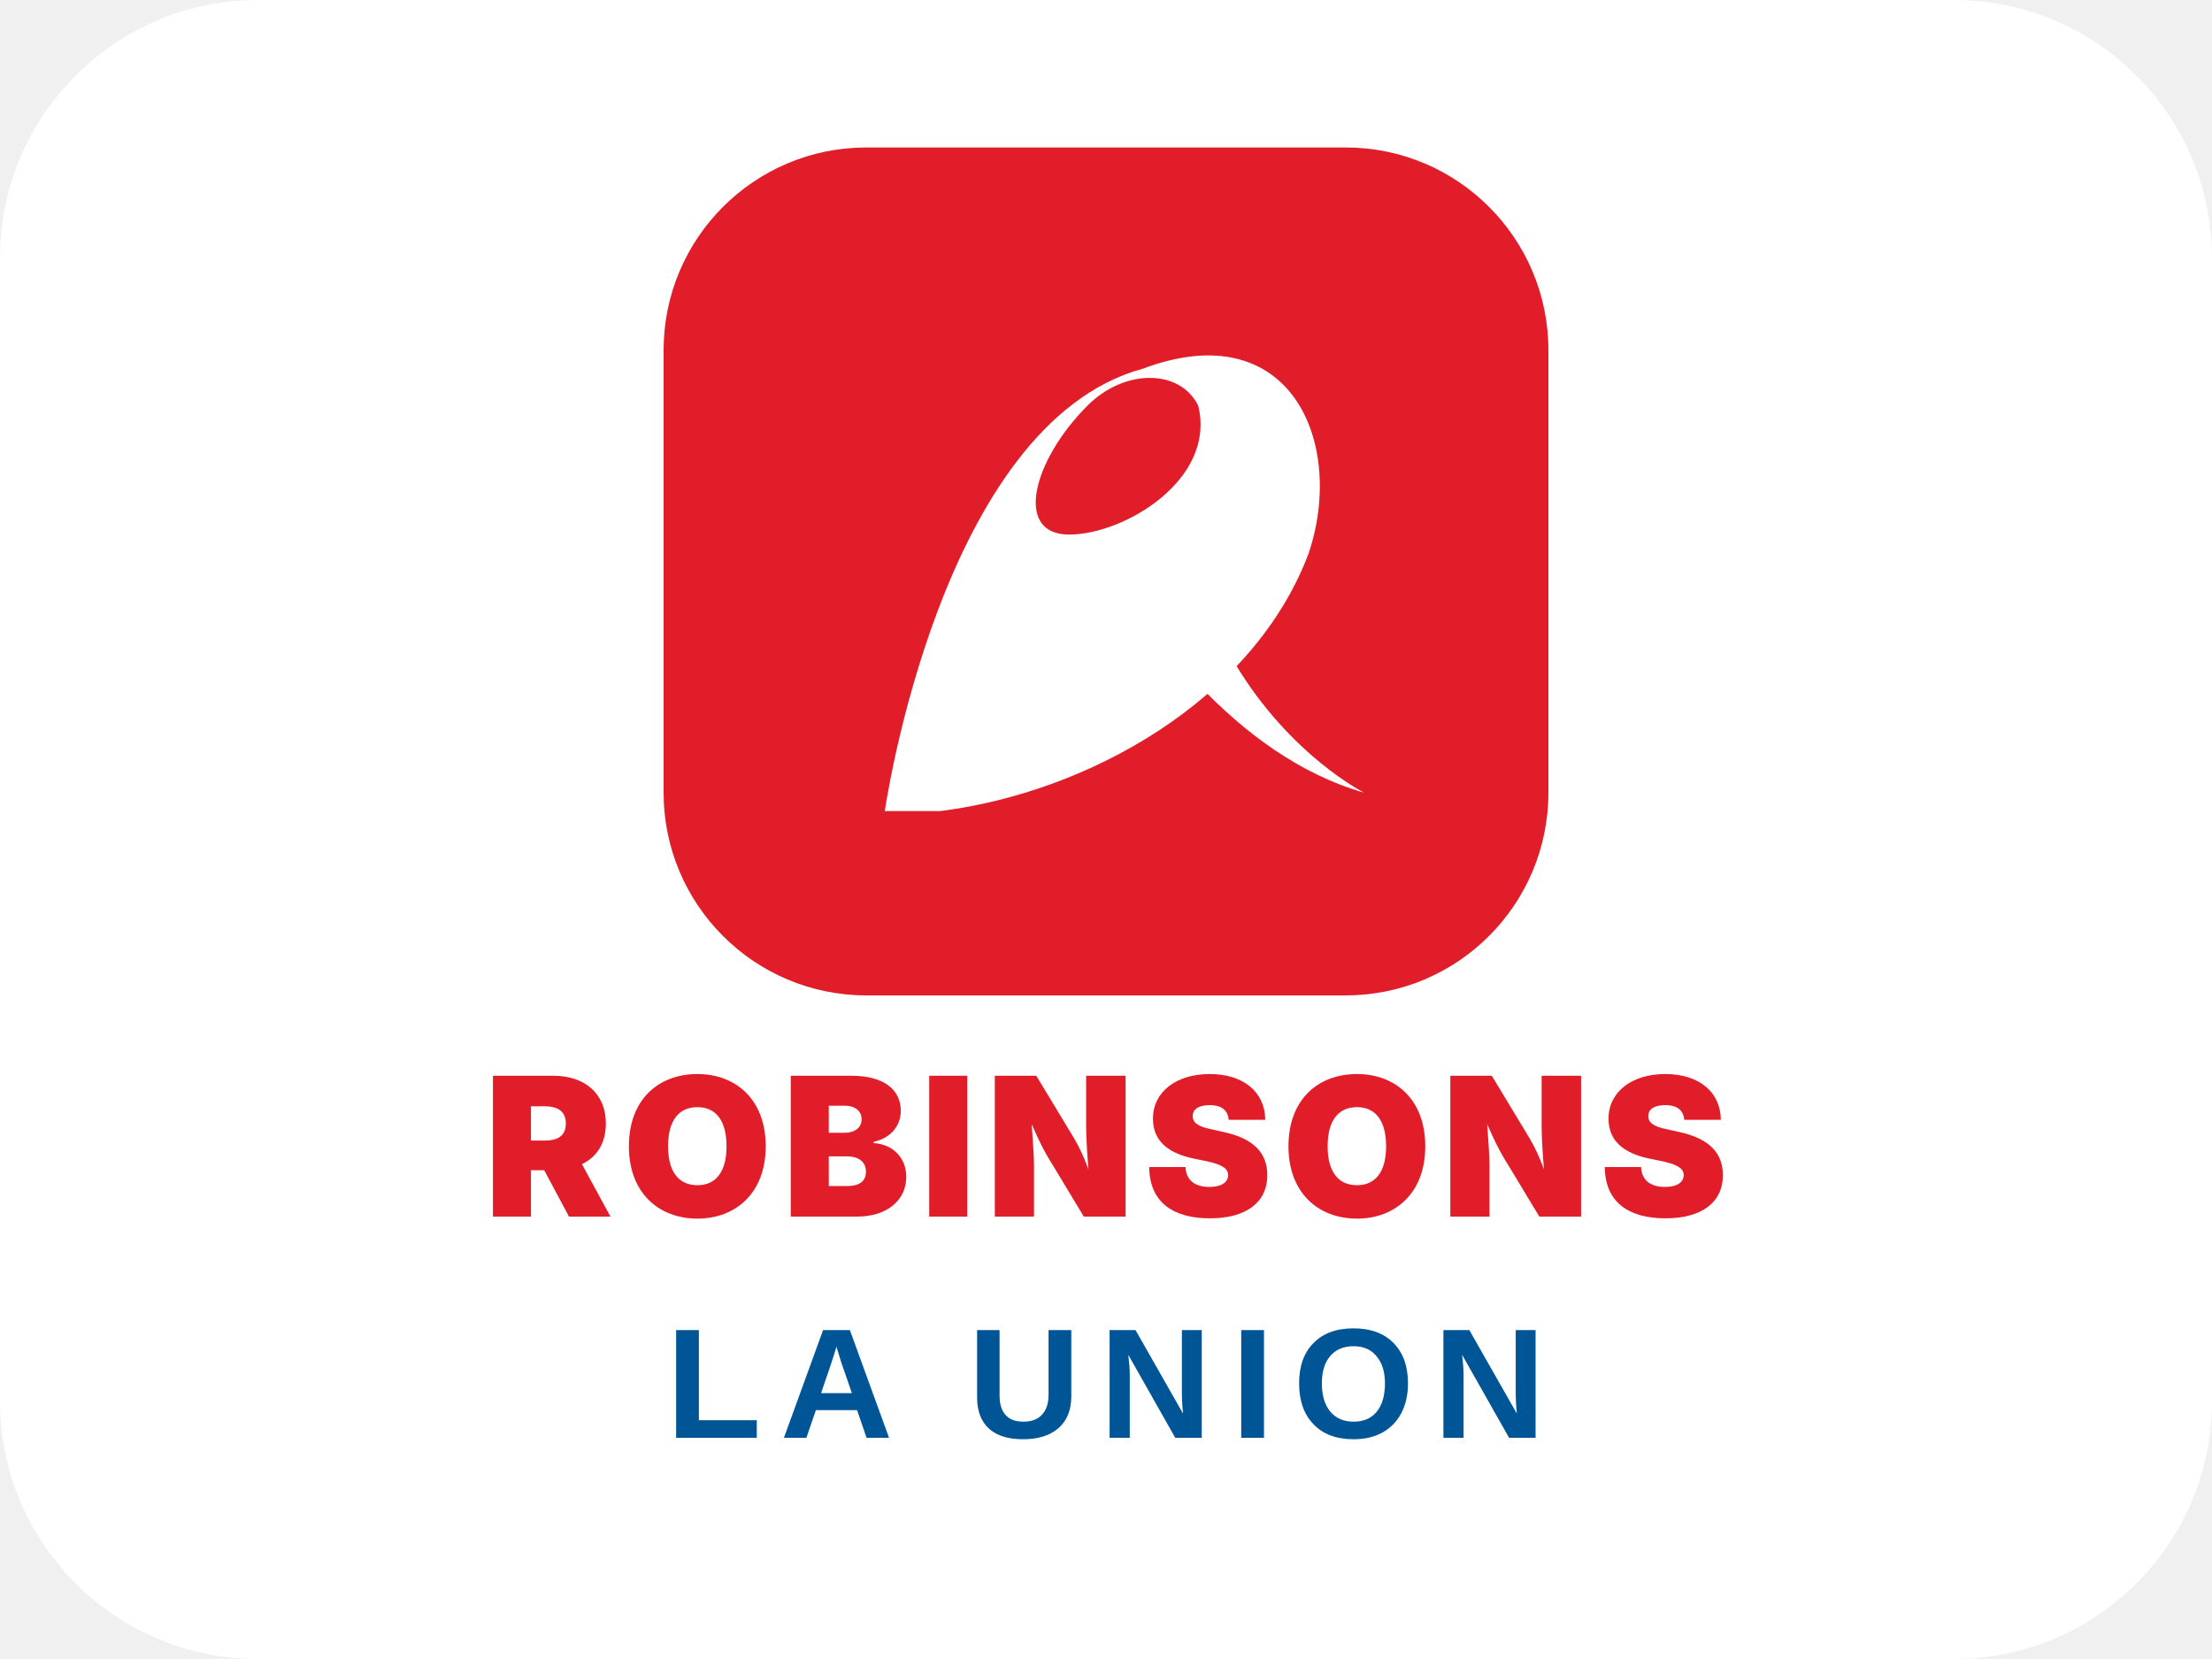
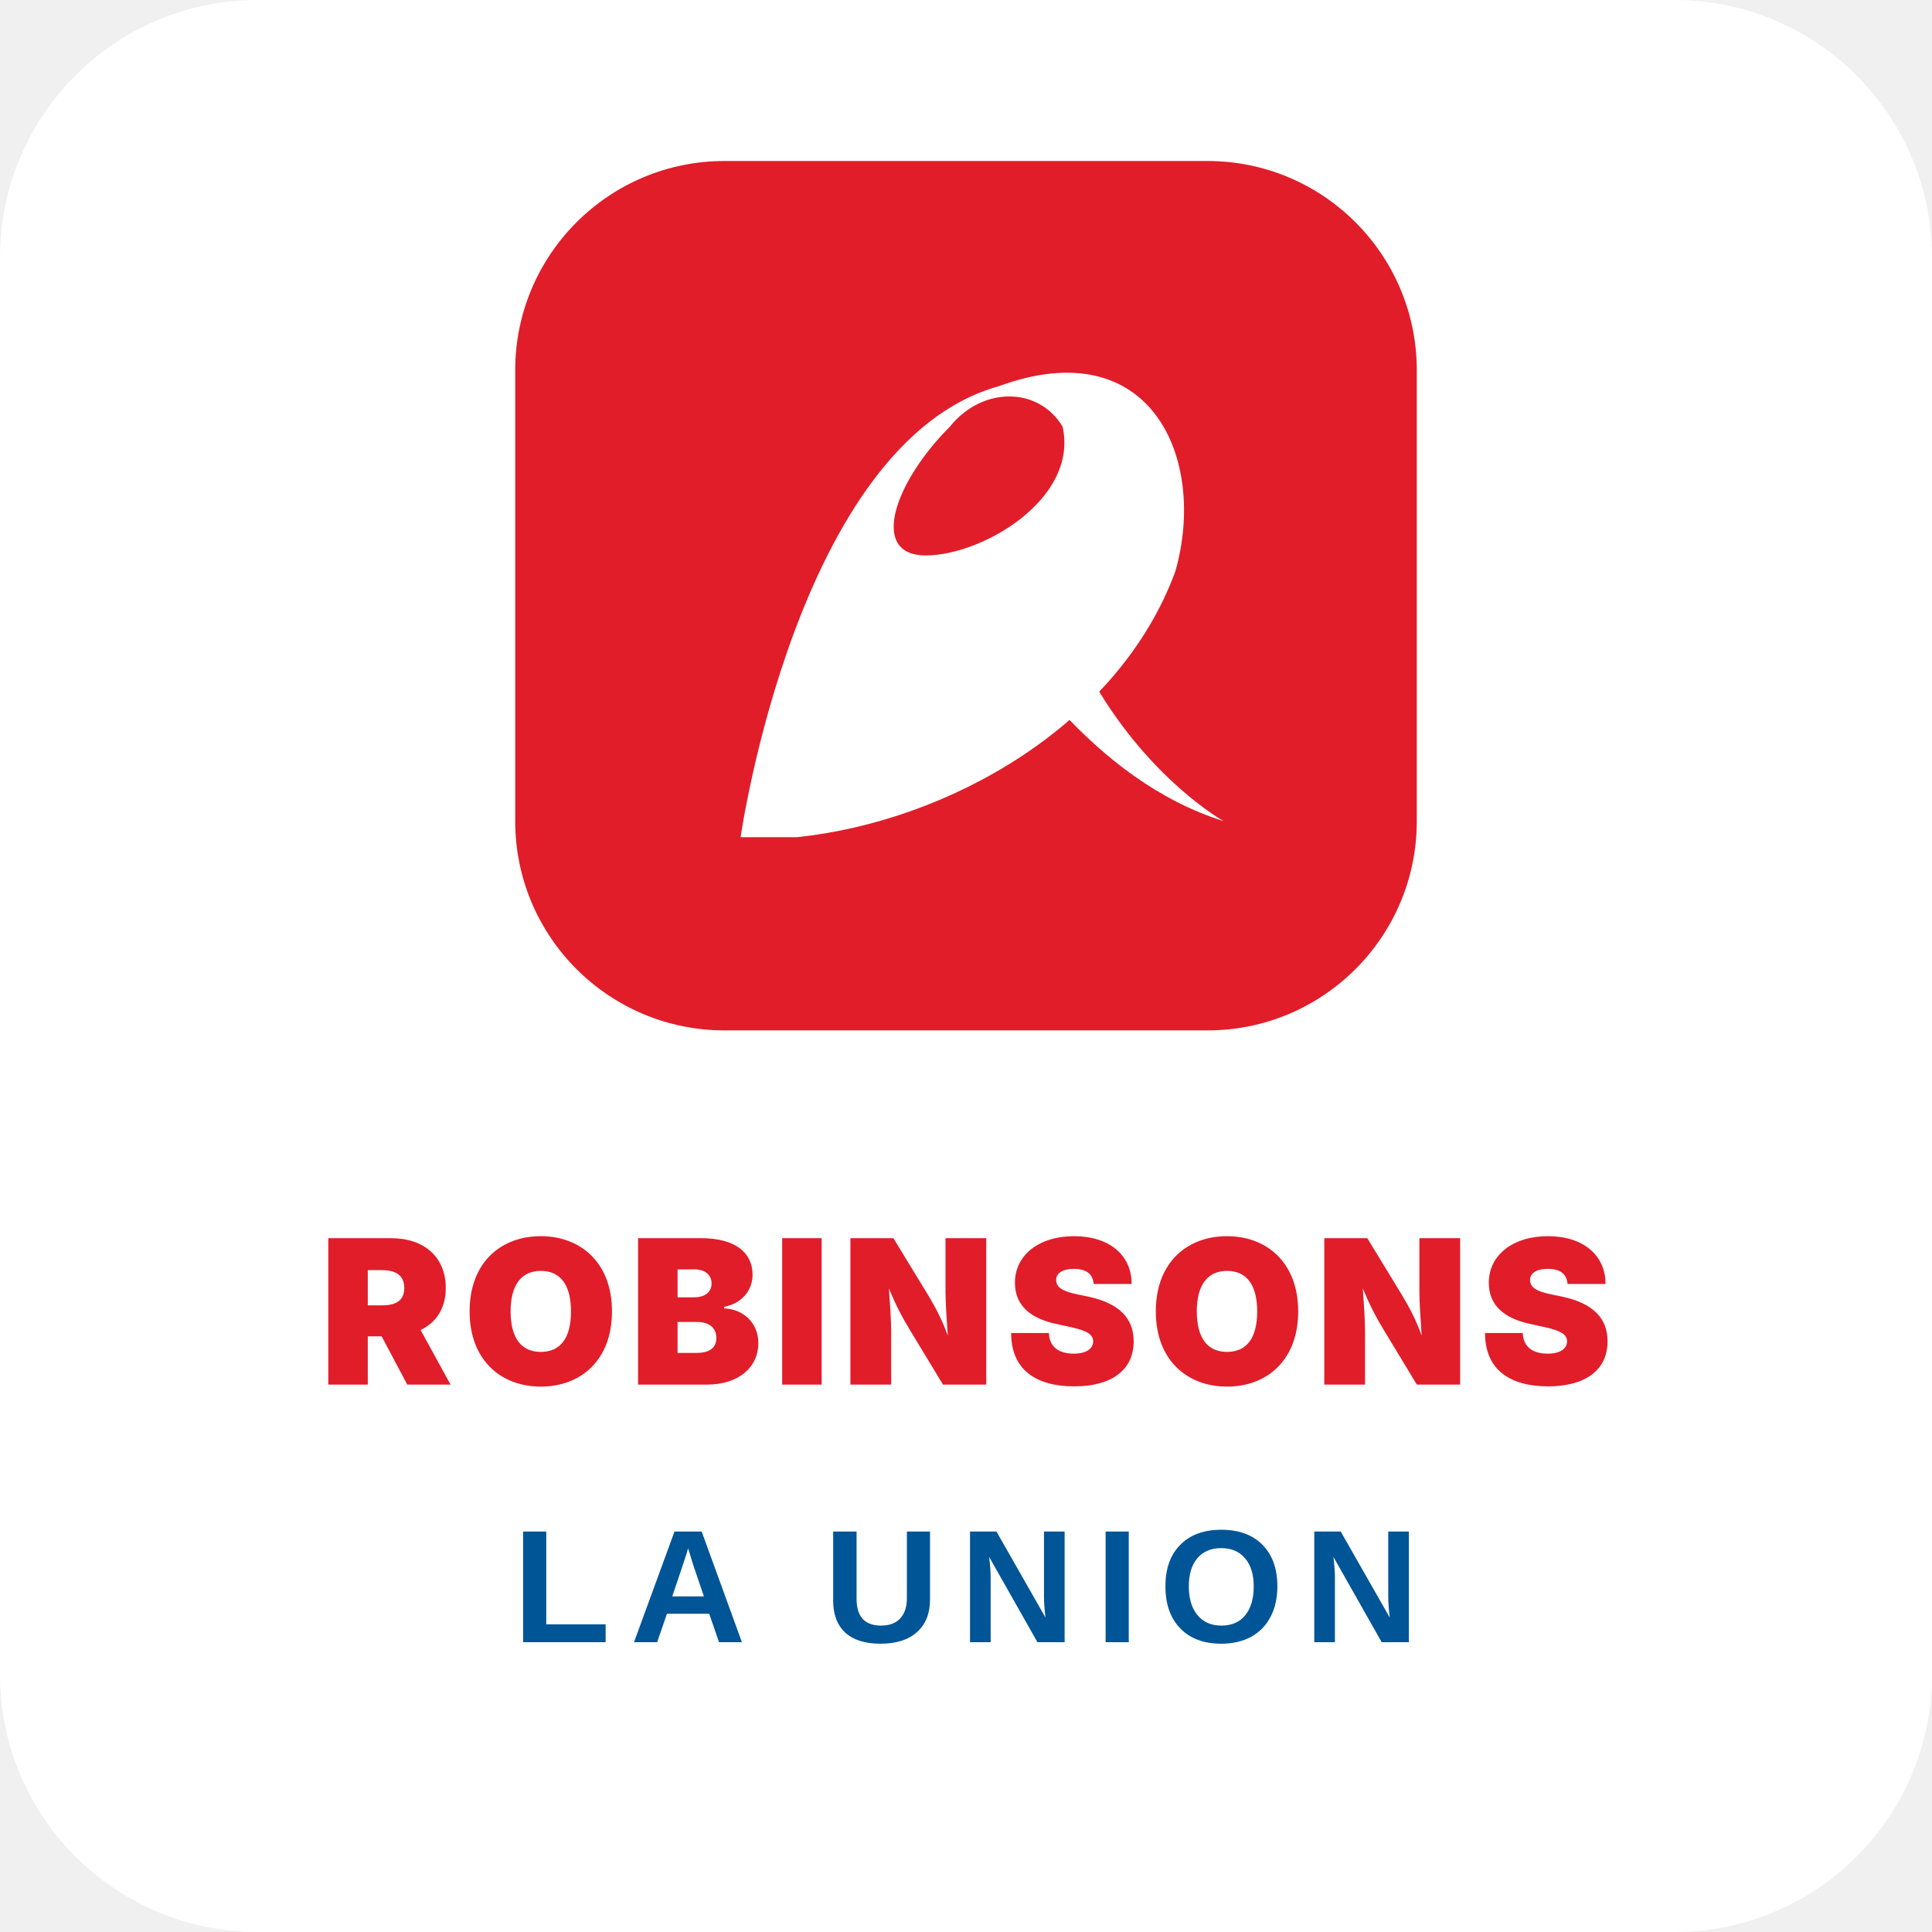
- <svg xmlns="http://www.w3.org/2000/svg" viewBox="0 0 120 90" width="120" height="90">
-   <rect width="120" height="90" rx="14" fill="#FFFFFF" />
-   <g transform="translate(36, 8)">
-     <rect x="0" y="0" width="48" height="46" rx="11" fill="#E11D2A" />
-     <path d="M 12 36 C 12 36 15 15 26 12 C 34 9 37 16 35 22 C 32 30 23 35 15 36 Z M 22 21 C 25 21 30 18 29 14 C 28 12 25 12 23 14 C 20 17 19 21 22 21 Z" fill="#FFFFFF" />
-     <path d="M 23 21 C 26 26 31 33 38 35 C 38 35 34 33 31 28 C 29 25 27 22 23 21 Z" fill="#FFFFFF" />
+ <svg xmlns="http://www.w3.org/2000/svg" viewBox="0 0 120 120" width="120" height="120">
+   <rect width="120" height="120" rx="16" fill="#FFFFFF" />
+   <g transform="translate(32, 10)">
+     <rect x="0" y="0" width="56" height="54" rx="13" fill="#E11D2A" />
+     <path d="M 14 42 C 14 42 17.5 17.5 30 14 C 39.5 10.5 43 18.5 41 25.5 C 37.5 35 27 41 17.5 42 Z M 25.5 24.5 C 29 24.5 35 21 34 16.5 C 32.5 14 29 14 27 16.5 C 23.5 20 22 24.5 25.5 24.5 Z" fill="#FFFFFF" />
+     <path d="M 27 24.5 C 30.5 30.5 36 38.5 44 41 C 44 41 39.5 38.5 36 32.5 C 34 29 31.5 25.5 27 24.5 Z" fill="#FFFFFF" />
  </g>
-   <text x="60" y="66" font-family="'Arial Black', -apple-system, sans-serif" font-weight="900" font-size="10.5" fill="#E11D2A" text-anchor="middle" letter-spacing="0.5">ROBINSONS</text>
-   <text x="60" y="78" font-family="'Arial', -apple-system, sans-serif" font-weight="800" font-size="8.5" fill="#005596" text-anchor="middle" letter-spacing="1">LA UNION</text>
+   <text x="60" y="86" font-family="'Arial Black', -apple-system, sans-serif" font-weight="900" font-size="12.5" fill="#E11D2A" text-anchor="middle" letter-spacing="0.6">ROBINSONS</text>
+   <text x="60" y="102" font-family="'Arial', -apple-system, sans-serif" font-weight="800" font-size="10" fill="#005596" text-anchor="middle" letter-spacing="1.2">LA UNION</text>
</svg>
